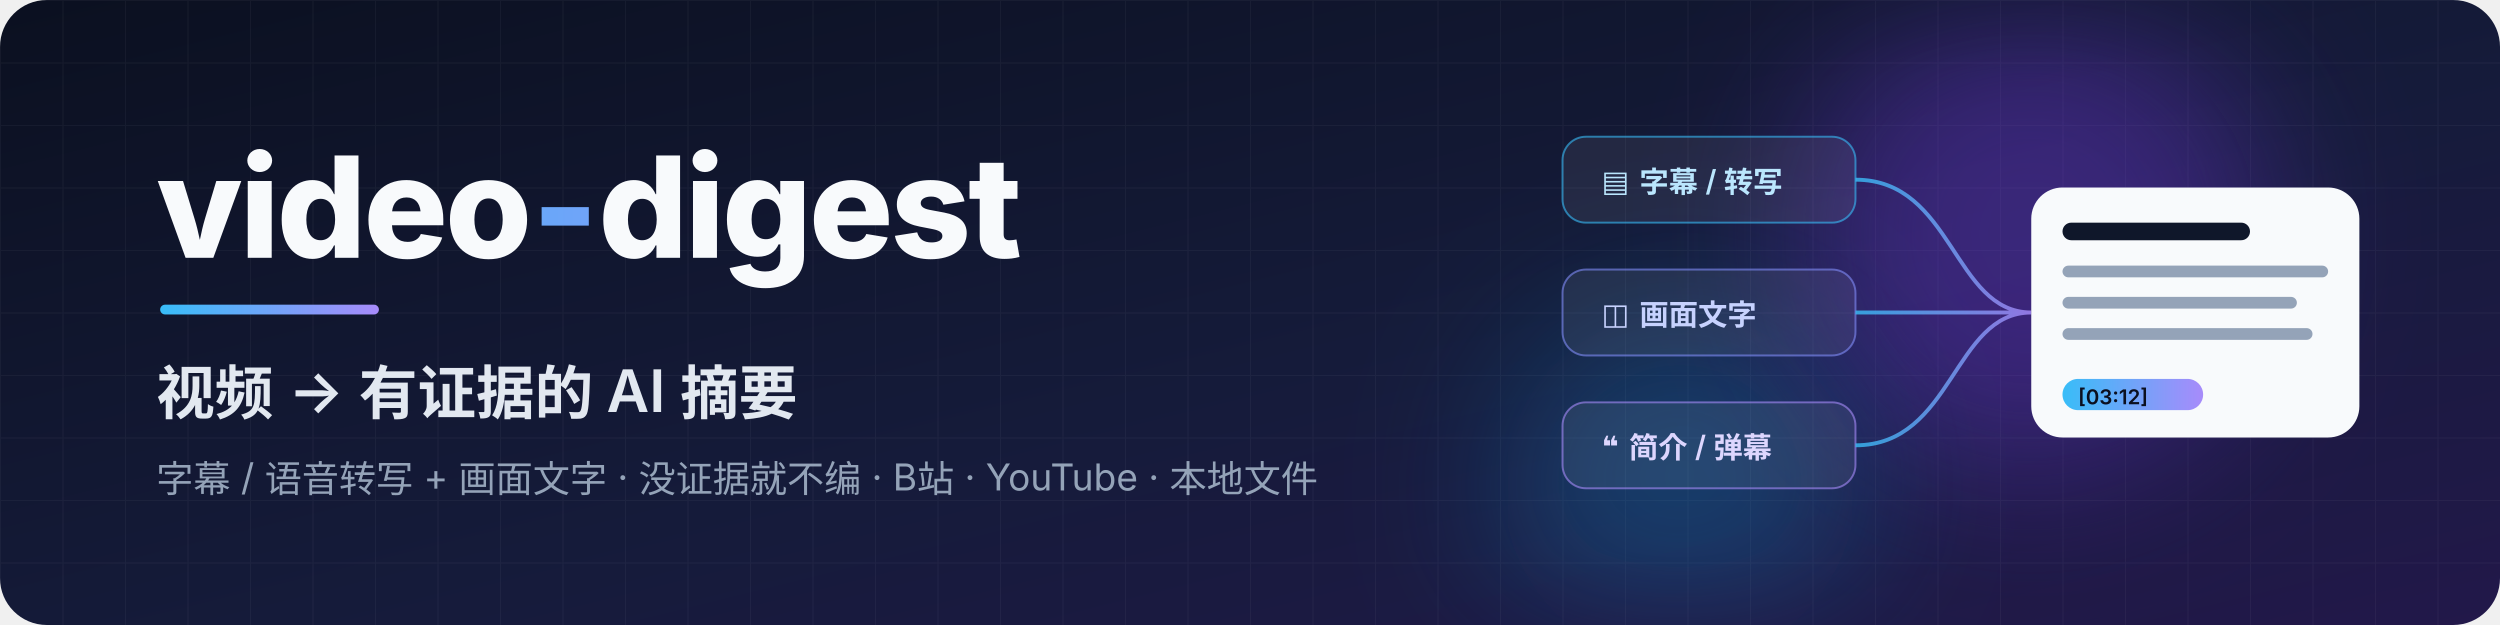
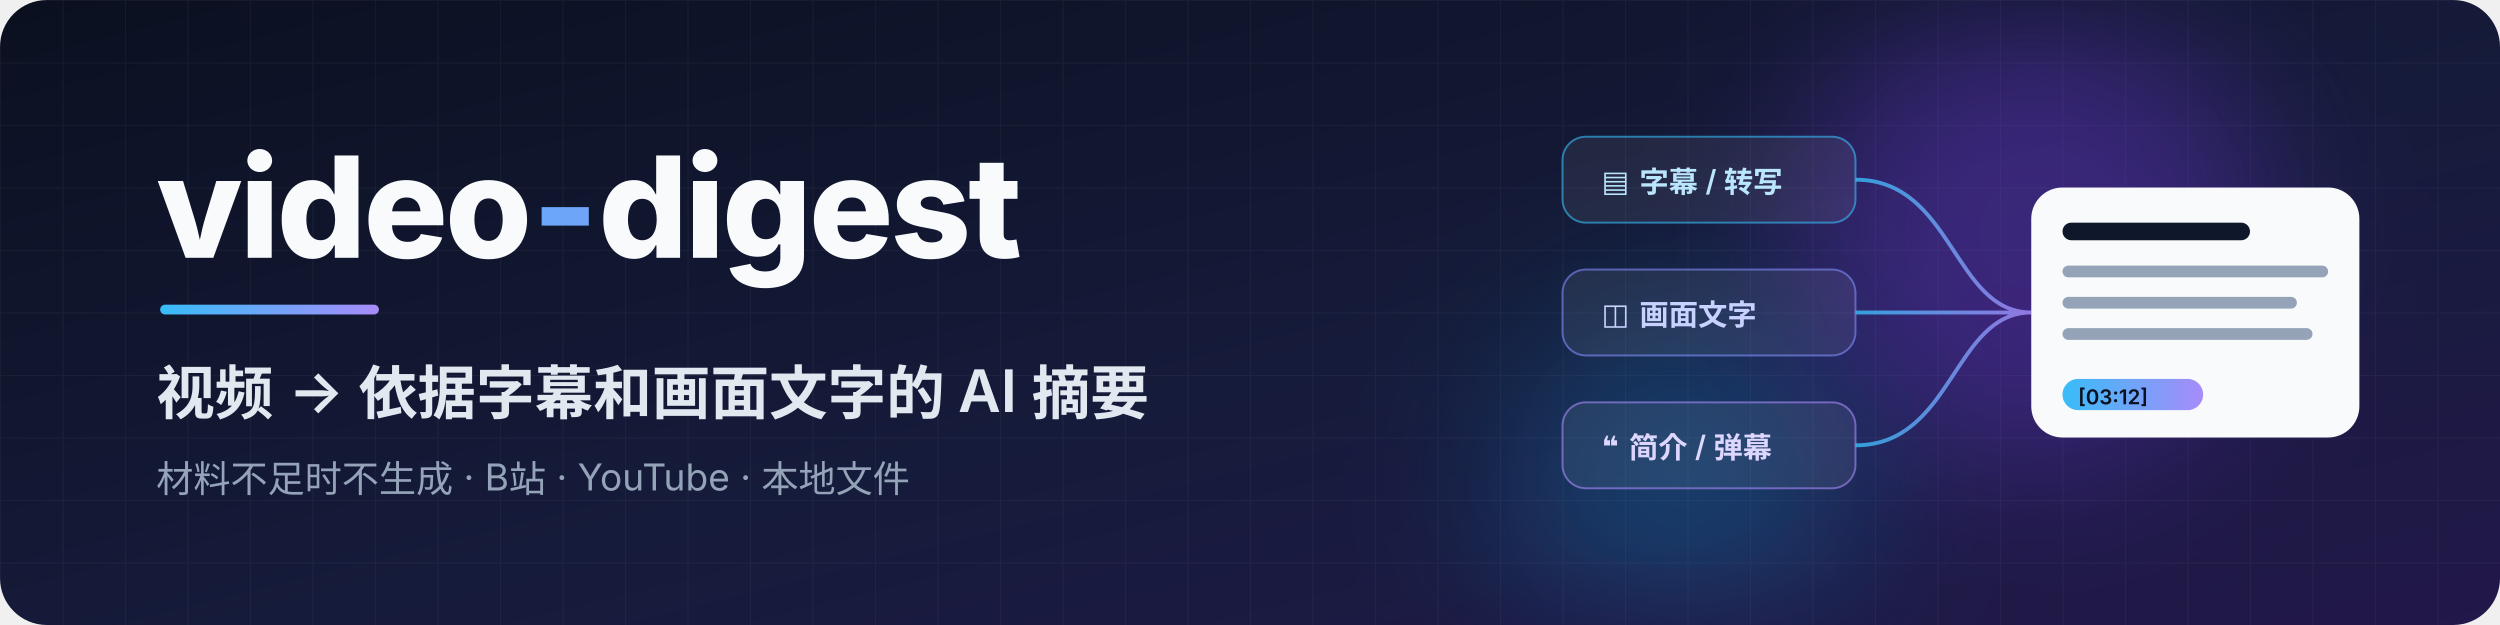
<svg xmlns="http://www.w3.org/2000/svg" width="1280" height="320" viewBox="0 0 1280 320">
  <defs>
    <linearGradient id="bg" x1="0" y1="0" x2="1" y2="1">
      <stop offset="0" stop-color="#0b1020" />
      <stop offset="0.55" stop-color="#151b3a" />
      <stop offset="1" stop-color="#22184a" />
    </linearGradient>
    <linearGradient id="accent" x1="0" y1="0" x2="1" y2="0">
      <stop offset="0" stop-color="#38bdf8" />
      <stop offset="1" stop-color="#a78bfa" />
    </linearGradient>
    <pattern id="grid" width="32" height="32" patternUnits="userSpaceOnUse">
      <path d="M32 0H0V32" fill="none" stroke="#ffffff" stroke-opacity="0.04" />
    </pattern>
    <filter id="glow" x="-50%" y="-50%" width="200%" height="200%">
      <feGaussianBlur stdDeviation="40" />
    </filter>
  </defs>
  <rect width="1280" height="320" rx="24" fill="url(#bg)" />
  <rect width="1280" height="320" rx="24" fill="url(#grid)" />
  <circle cx="1040" cy="120" r="120" fill="#7c3aed" opacity="0.35" filter="url(#glow)" />
  <circle cx="860" cy="250" r="90" fill="#0ea5e9" opacity="0.25" filter="url(#glow)" />
  <g font-family="-apple-system, 'SF Pro Display', 'Segoe UI', 'PingFang SC', 'Microsoft YaHei', sans-serif">
    <text x="80" y="132" font-size="72" font-weight="800" fill="#f8fafc" letter-spacing="-1.5">video<tspan fill="url(#accent)">-</tspan>digest</text>
    <rect x="82" y="156" width="112" height="5" rx="2.5" fill="url(#accent)" />
-     <text x="80" y="212" font-size="30" font-weight="600" fill="#e2e8f0">视频 → 有证据的 AI 摘要</text>
-     <text x="80" y="252" font-size="19" fill="#94a3b8">字幕 / 语音转写 + 画面文字 · 没证据就不编 · B站 · YouTube · 本地文件</text>
+     <text x="80" y="212" font-size="30" font-weight="600" fill="#e2e8f0">视频 → 依据字幕和画面文字的 AI 摘要</text>
+     <text x="80" y="252" font-size="19" fill="#94a3b8">材料不足时不生成 · B站 · YouTube · 本地文件</text>
  </g>
  <g font-family="-apple-system, 'Segoe UI', 'PingFang SC', 'Microsoft YaHei', sans-serif" font-size="15" font-weight="600">
    <g transform="translate(800,70)">
      <rect width="150" height="44" rx="12" fill="#ffffff" fill-opacity="0.07" stroke="#38bdf8" stroke-opacity="0.6" />
      <text x="20" y="28" fill="#bae6fd">▤  字幕 / 转写</text>
    </g>
    <g transform="translate(800,138)">
      <rect width="150" height="44" rx="12" fill="#ffffff" fill-opacity="0.07" stroke="#818cf8" stroke-opacity="0.6" />
      <text x="20" y="28" fill="#c7d2fe">◫  画面文字</text>
    </g>
    <g transform="translate(800,206)">
      <rect width="150" height="44" rx="12" fill="#ffffff" fill-opacity="0.07" stroke="#a78bfa" stroke-opacity="0.6" />
      <text x="20" y="28" fill="#ddd6fe">❝  简介 / 弹幕</text>
    </g>
    <path d="M950 92 C1000 92 1000 160 1040 160 M950 160 L1040 160 M950 228 C1000 228 1000 160 1040 160" fill="none" stroke="url(#accent)" stroke-width="2" stroke-opacity="0.8" />
    <g transform="translate(1040,96)">
      <rect width="168" height="128" rx="16" fill="#f8fafc" />
      <rect x="16" y="18" width="96" height="9" rx="4.5" fill="#0f172a" />
      <rect x="16" y="40" width="136" height="6" rx="3" fill="#94a3b8" />
      <rect x="16" y="56" width="120" height="6" rx="3" fill="#94a3b8" />
      <rect x="16" y="72" width="128" height="6" rx="3" fill="#94a3b8" />
      <rect x="16" y="98" width="72" height="16" rx="8" fill="url(#accent)" />
      <text x="24" y="111" font-size="10.5" fill="#0b1020">[03:12]</text>
    </g>
  </g>
</svg>
